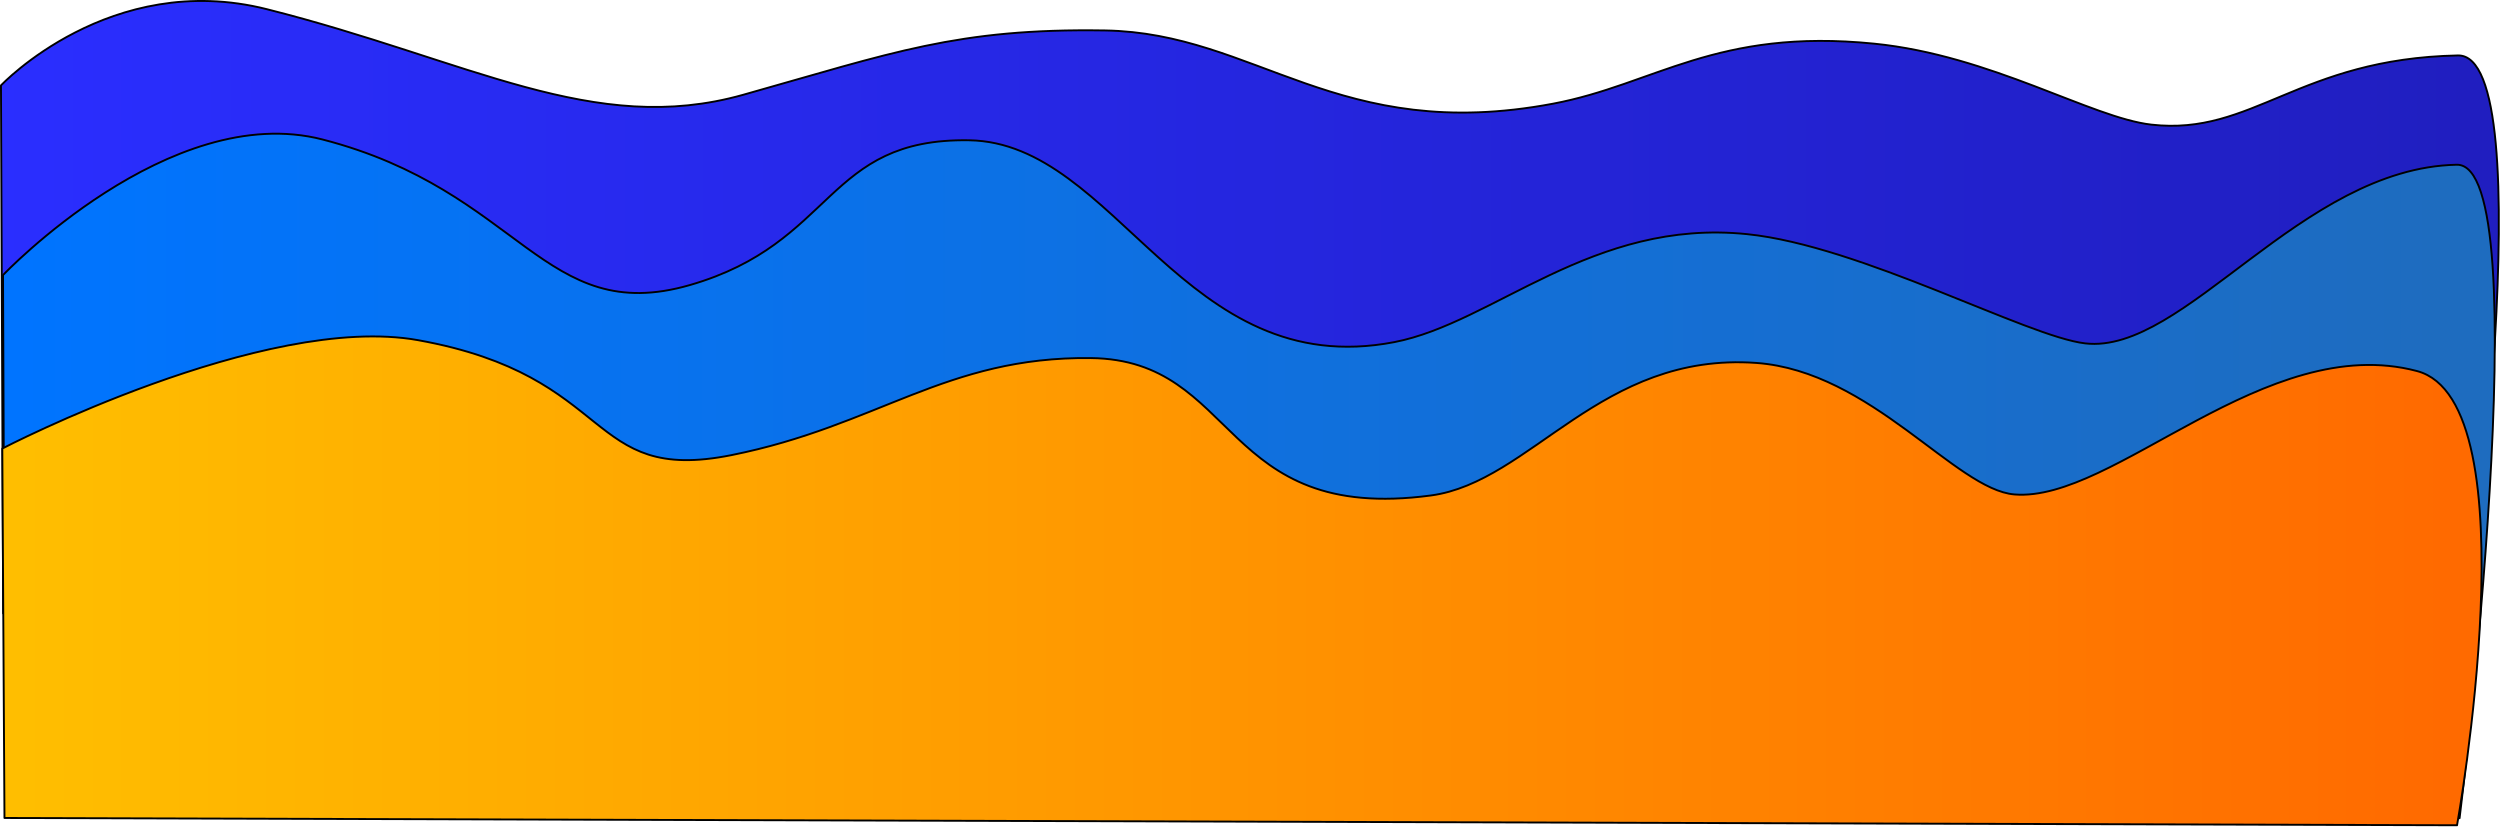
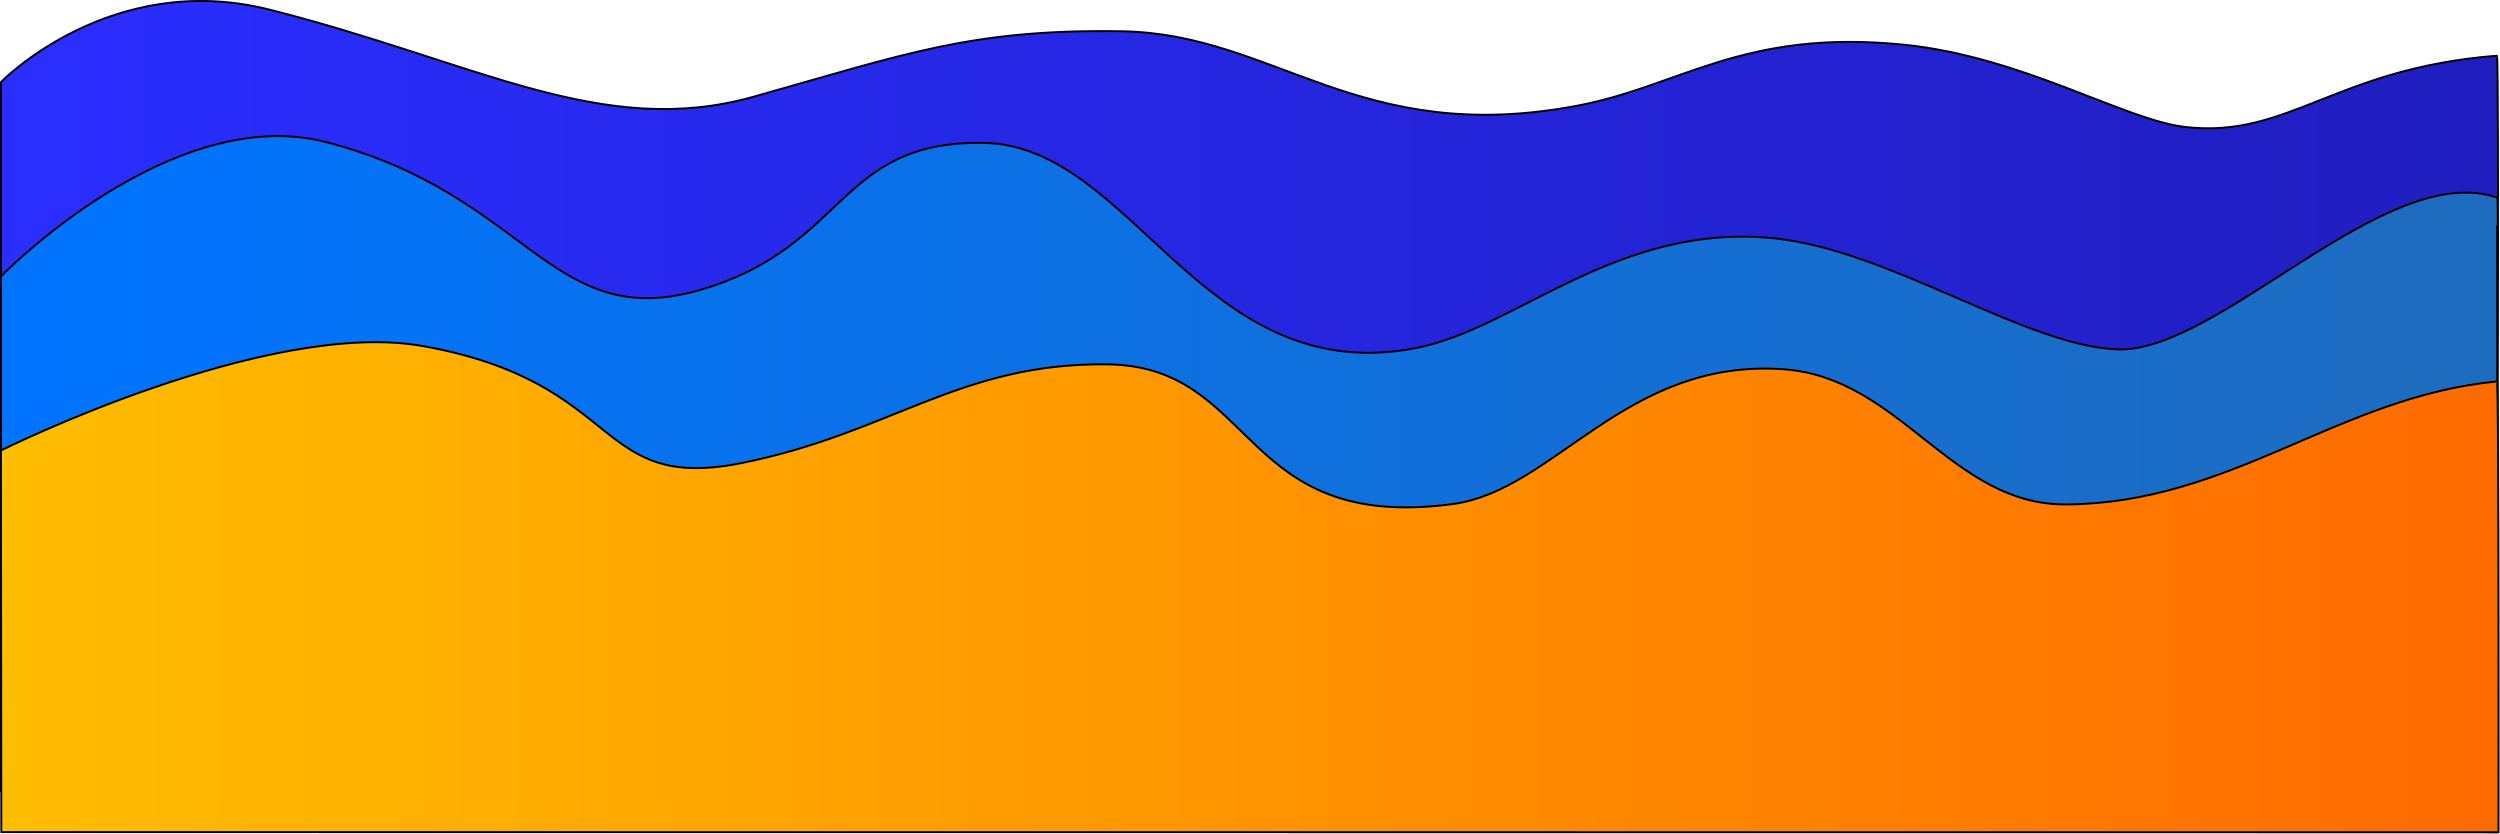
- <svg xmlns="http://www.w3.org/2000/svg" width="100%" height="100%" viewBox="0 0 5431 1795" version="1.1" xml:space="preserve" style="fill-rule:evenodd;clip-rule:evenodd;stroke-linecap:round;stroke-linejoin:round;stroke-miterlimit:1.5;">
-   <path d="M2.083,185.508c0,0 237.396,-251.411 577.618,-165.555c441.405,111.389 709.817,277.342 1034.5,186.051c324.688,-91.292 465.303,-144.953 786.137,-139.835c328.381,5.239 505.785,247.327 973.523,159.084c221.234,-41.738 353.931,-164.863 697.639,-130.397c253.997,25.469 471.99,161.094 602.028,175.892c220.127,25.051 319.686,-143.375 666.08,-150.3c186.855,-3.735 21.042,1231.33 21.042,1231.33l-5353.75,-19.211l-4.818,-1147.06Z" style="fill:url(#_Linear1);stroke:#000;stroke-width:4.17px;" />
-   <path d="M6.543,597.55c-0,0 361.897,-380.36 694.251,-294.504c431.197,111.389 480.336,407.612 797.515,316.321c317.179,-91.291 293.731,-319.758 607.145,-314.64c320.787,5.239 466.7,526.727 923.621,438.484c216.118,-41.738 430.506,-269.022 766.265,-234.557c248.123,25.47 607.473,222.507 734.503,237.305c215.037,25.05 468.705,-381.169 807.089,-388.093c182.533,-3.736 6.275,1419.52 6.275,1419.52l-5331.96,-32.779l-4.706,-1147.06Z" style="fill:url(#_Linear2);stroke:#000;stroke-width:4.17px;" />
-   <path d="M4.981,974.427c0,-0 568.747,-295.557 902.98,-235.485c433.634,77.937 361.79,313.7 680.762,249.825c318.972,-63.874 465.708,-214.472 780.894,-210.891c322.6,3.665 279.53,360.208 739.033,298.467c217.34,-29.204 368.889,-312.049 706.546,-287.935c249.526,17.821 433.292,275.375 561.041,285.728c216.252,17.527 545.561,-355.399 874.492,-268.052c252.635,67.086 86.929,986.713 86.929,986.713l-5327.94,-15.799l-4.733,-802.571Z" style="fill:url(#_Linear3);stroke:#000;stroke-width:4.17px;" />
+ <svg xmlns="http://www.w3.org/2000/svg" width="100%" height="100%" viewBox="0 0 5342 1781" version="1.1" xml:space="preserve" style="fill-rule:evenodd;clip-rule:evenodd;stroke-linecap:round;stroke-linejoin:round;stroke-miterlimit:1.5;">
+   <path d="M2.083,175.335c0,0 233.658,-240.592 573.879,-154.737c441.405,111.39 709.817,277.343 1034.51,186.051c324.687,-91.291 465.303,-144.953 786.136,-139.834c328.381,5.238 505.786,247.327 973.523,159.084c221.235,-41.738 353.932,-164.863 697.639,-130.398c253.997,25.47 471.991,161.095 602.028,175.893c220.127,25.05 320.204,-125.504 665.624,-152.37c5.206,-0.405 -0,1233.91 -0,1233.91l-5333.33,-33.548l0,-1144.05Z" style="fill:url(#_Linear1);stroke:#000;stroke-width:4.17px;" />
+   <path d="M2.083,590.524c0,0 362.619,-372.688 694.972,-286.833c431.197,111.39 480.336,407.613 797.515,316.322c317.179,-91.291 293.732,-319.758 607.145,-314.64c320.787,5.239 466.701,526.727 923.621,438.484c216.118,-41.738 430.506,-269.022 766.265,-234.557c248.123,25.469 538.517,231.607 734.503,237.304c216.4,6.291 571.9,-405.43 809.313,-324.525c1.689,0.576 -0,1356.32 -0,1356.32l-5333.33,-87.621l0,-1100.26Z" style="fill:url(#_Linear2);stroke:#000;stroke-width:4.17px;" />
+   <path d="M2.083,962.508c0,-0 567.906,-282.992 902.139,-222.92c433.634,77.937 361.791,313.699 680.762,249.825c318.972,-63.875 465.708,-214.472 780.894,-210.891c322.6,3.665 279.53,360.208 739.033,298.466c217.34,-29.203 368.889,-312.048 706.546,-287.934c249.526,17.82 358.419,290.476 603.123,288.864c354.985,-2.337 582.06,-230.318 920.837,-262.807c4.513,-0.432 3.405,963.292 3.405,963.292l-5336.02,-0.371l-0.721,-802.959l0,-12.565Z" style="fill:url(#_Linear3);stroke:#000;stroke-width:4.17px;" />
  <defs>
-     <linearGradient id="_Linear1" x1="0" y1="0" x2="1" y2="0" gradientUnits="userSpaceOnUse" gradientTransform="matrix(5386.37,0,0,1459.63,32.5364,566.775)">
+     <linearGradient id="_Linear1" x1="0" y1="0" x2="1" y2="0" gradientUnits="userSpaceOnUse" gradientTransform="matrix(5386.37,0,0,1459.63,28.7977,567.42)">
      <stop offset="0" style="stop-color:#2a2eff;stop-opacity:1" />
      <stop offset="1" style="stop-color:#201ebf;stop-opacity:1" />
    </linearGradient>
-     <linearGradient id="_Linear2" x1="0" y1="0" x2="1" y2="0" gradientUnits="userSpaceOnUse" gradientTransform="matrix(5261.8,0,0,1459.63,36.2916,978.817)">
+     <linearGradient id="_Linear2" x1="0" y1="0" x2="1" y2="0" gradientUnits="userSpaceOnUse" gradientTransform="matrix(5261.8,0,0,1459.63,32.5529,979.462)">
      <stop offset="0" style="stop-color:#0074ff;stop-opacity:1" />
      <stop offset="1" style="stop-color:#1e6cbf;stop-opacity:1" />
    </linearGradient>
-     <linearGradient id="_Linear3" x1="0" y1="0" x2="1" y2="0" gradientUnits="userSpaceOnUse" gradientTransform="matrix(5291.54,0,0,1021.27,34.8982,1241.19)">
+     <linearGradient id="_Linear3" x1="0" y1="0" x2="1" y2="0" gradientUnits="userSpaceOnUse" gradientTransform="matrix(5291.54,0,0,1021.27,31.1595,1241.84)">
      <stop offset="0" style="stop-color:#ffbe00;stop-opacity:1" />
      <stop offset="1" style="stop-color:#ff6a00;stop-opacity:1" />
    </linearGradient>
  </defs>
</svg>
